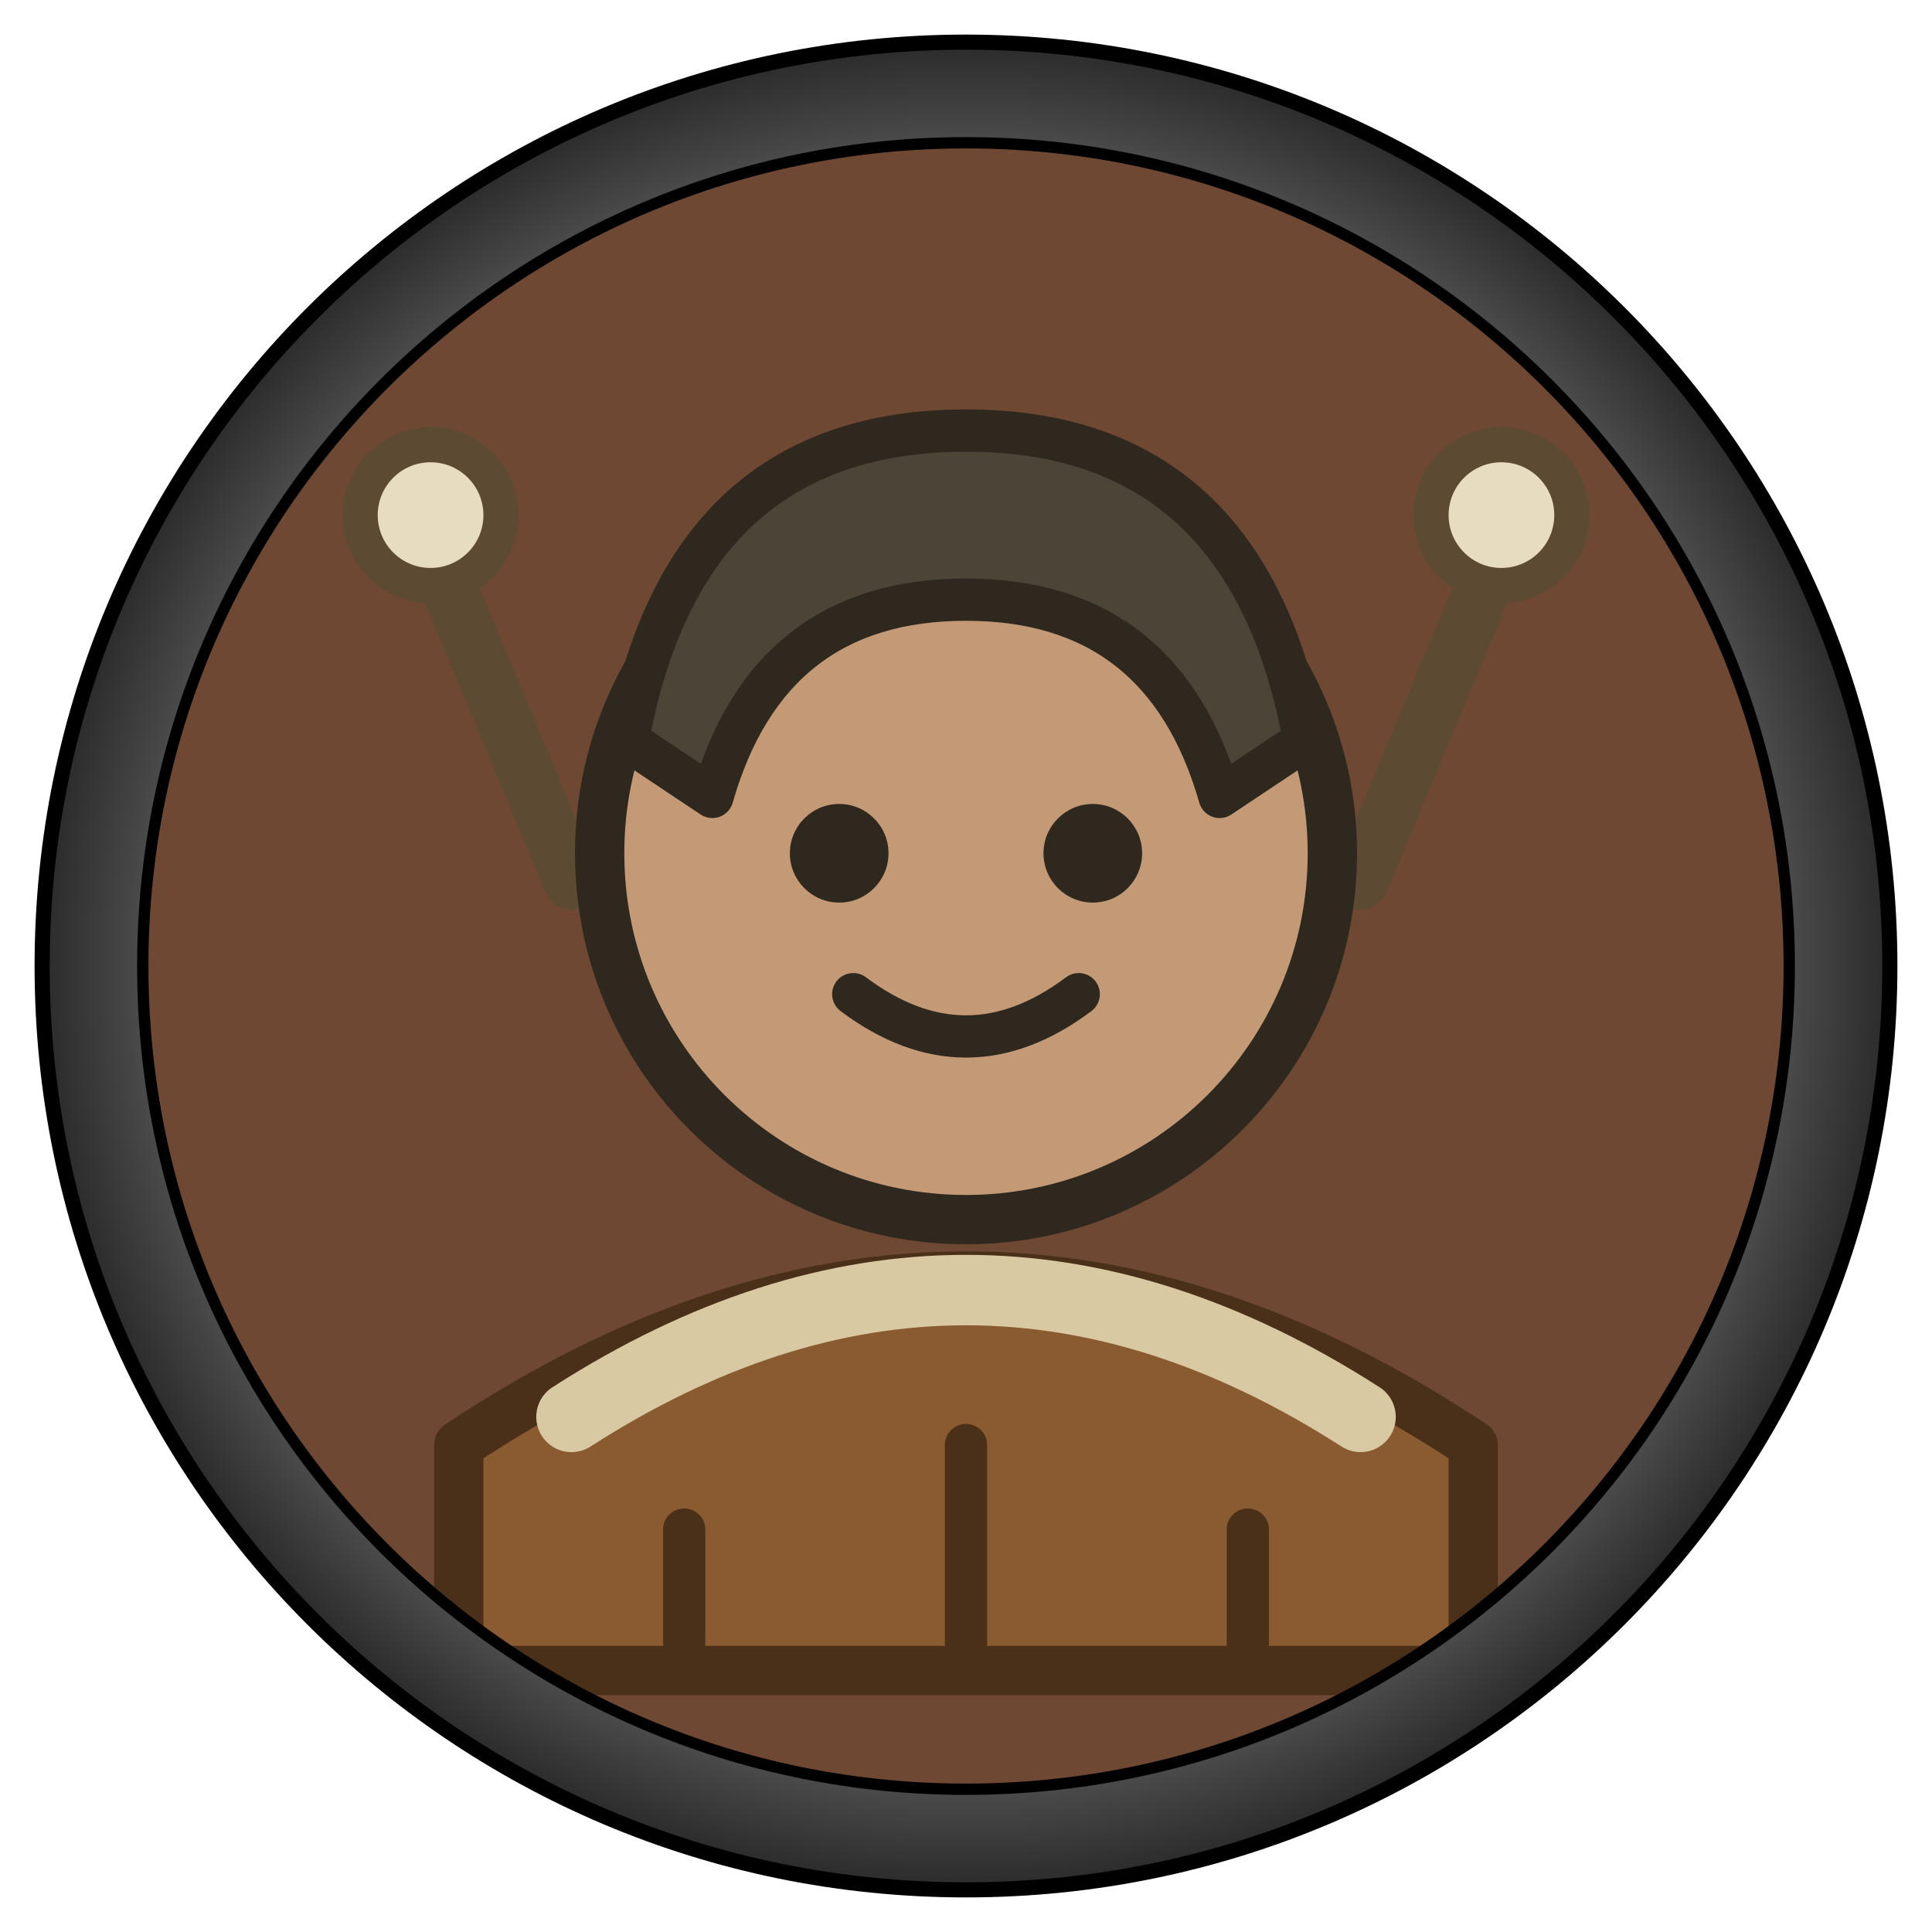
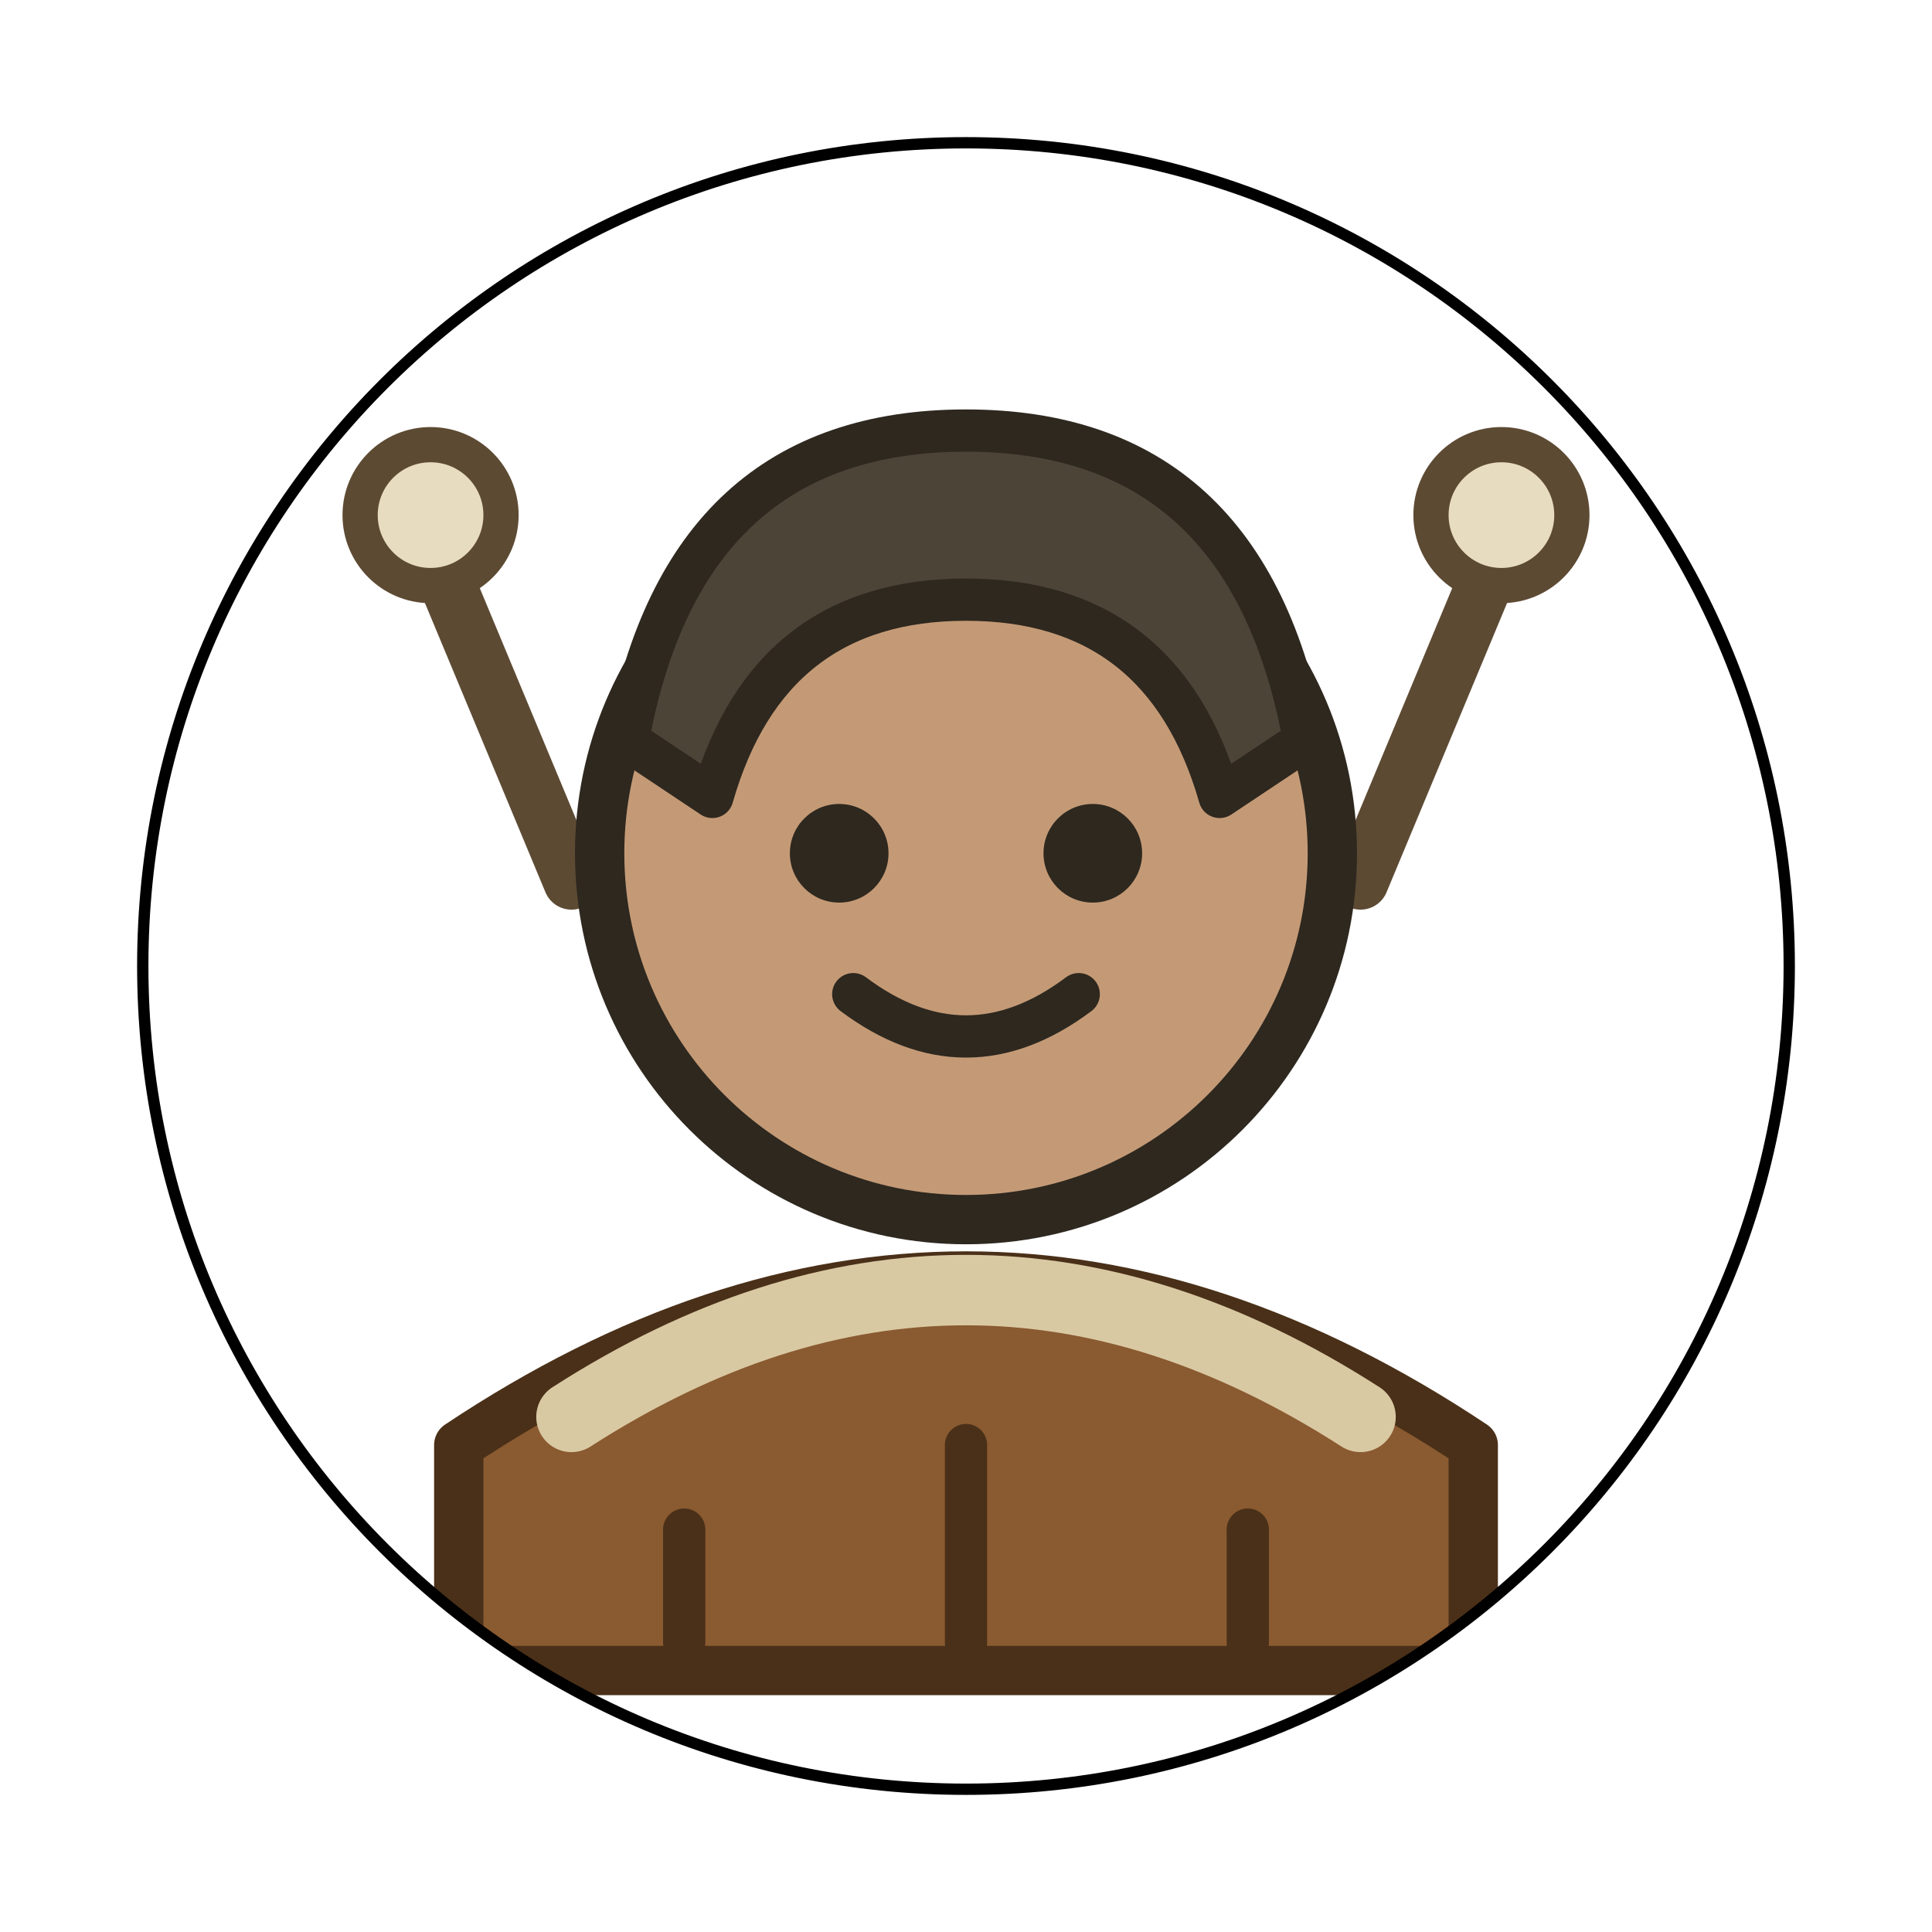
<svg xmlns="http://www.w3.org/2000/svg" width="100%" height="100%" viewBox="0 0 512 512" version="1.1" xml:space="preserve" style="fill-rule:evenodd;clip-rule:evenodd;stroke-linecap:round;stroke-linejoin:round;stroke-miterlimit:1.5;">
  <g transform="matrix(1.164025,0,0,1.164025,-57.51083,-54.01875)">
-     <circle cx="269.333" cy="266.333" r="210.333" style="fill:url(#_Radial1);stroke:black;stroke-width:3.44px;" />
  </g>
  <g transform="matrix(1.037243,0,0,1.037243,-23.36399,-20.25227)">
-     <circle cx="269.333" cy="266.333" r="210.333" style="fill:rgb(110,72,50);" />
    <clipPath id="_clip2">
      <circle cx="269.333" cy="266.333" r="210.333" />
    </clipPath>
    <g clip-path="url(#_clip2)">
      <g transform="matrix(3.6,0,0,3.6,269.3333,266.3333)">
        <g transform="matrix(1,0,0,1,-50,-50)">
          <path d="M 22 44 L 12 20" stroke="#5d4a33" stroke-width="4" stroke-linecap="round" />
          <circle cx="12" cy="18" r="5" fill="#e8dcc0" stroke="#5d4a33" stroke-width="2.5" />
          <path d="M 78 44 L 88 20" stroke="#5d4a33" stroke-width="4" stroke-linecap="round" />
          <circle cx="88" cy="18" r="5" fill="#e8dcc0" stroke="#5d4a33" stroke-width="2.5" />
          <circle cx="50" cy="42" r="26" fill="#c49a76" stroke="#2e281f" stroke-width="3.5" />
          <path d="M 26 34 Q 30 12 50 12 Q 70 12 74 34 L 68 38 Q 64 24 50 24 Q 36 24 32 38 Z" fill="#4d4438" stroke="#2e281f" stroke-width="3" stroke-linejoin="round" />
          <circle cx="41" cy="42" r="3.5" fill="#2e281f" />
          <circle cx="59" cy="42" r="3.5" fill="#2e281f" />
          <path d="M 42 52 Q 50 58 58 52" fill="none" stroke="#2e281f" stroke-width="3" stroke-linecap="round" />
          <path d="M 14 84 Q 50 60 86 84 L 86 100 L 14 100 Z" fill="#8a5a30" stroke="#4a3018" stroke-width="3.5" stroke-linejoin="round" />
          <path d="M 22 82 Q 50 64 78 82" fill="none" stroke="#d9c9a3" stroke-width="5" />
          <path d="M 30 90 L 30 98 M 50 84 L 50 98 M 70 90 L 70 98" stroke="#4a3018" stroke-width="3" stroke-linecap="round" />
        </g>
      </g>
    </g>
    <circle cx="269.333" cy="266.333" r="210.333" style="fill:none;stroke:black;stroke-width:2.89px;" />
  </g>
  <defs>
    <radialGradient id="_Radial1" cx="0" cy="0" r="1" gradientUnits="userSpaceOnUse" gradientTransform="matrix(0,210.3333,-210.3333,0,269.3333,266.3333)">
      <stop offset="0" style="stop-color:white;stop-opacity:1" />
      <stop offset="0.48" style="stop-color:rgb(198,198,198);stop-opacity:1" />
      <stop offset="1" style="stop-color:rgb(44,44,44);stop-opacity:1" />
    </radialGradient>
  </defs>
</svg>
